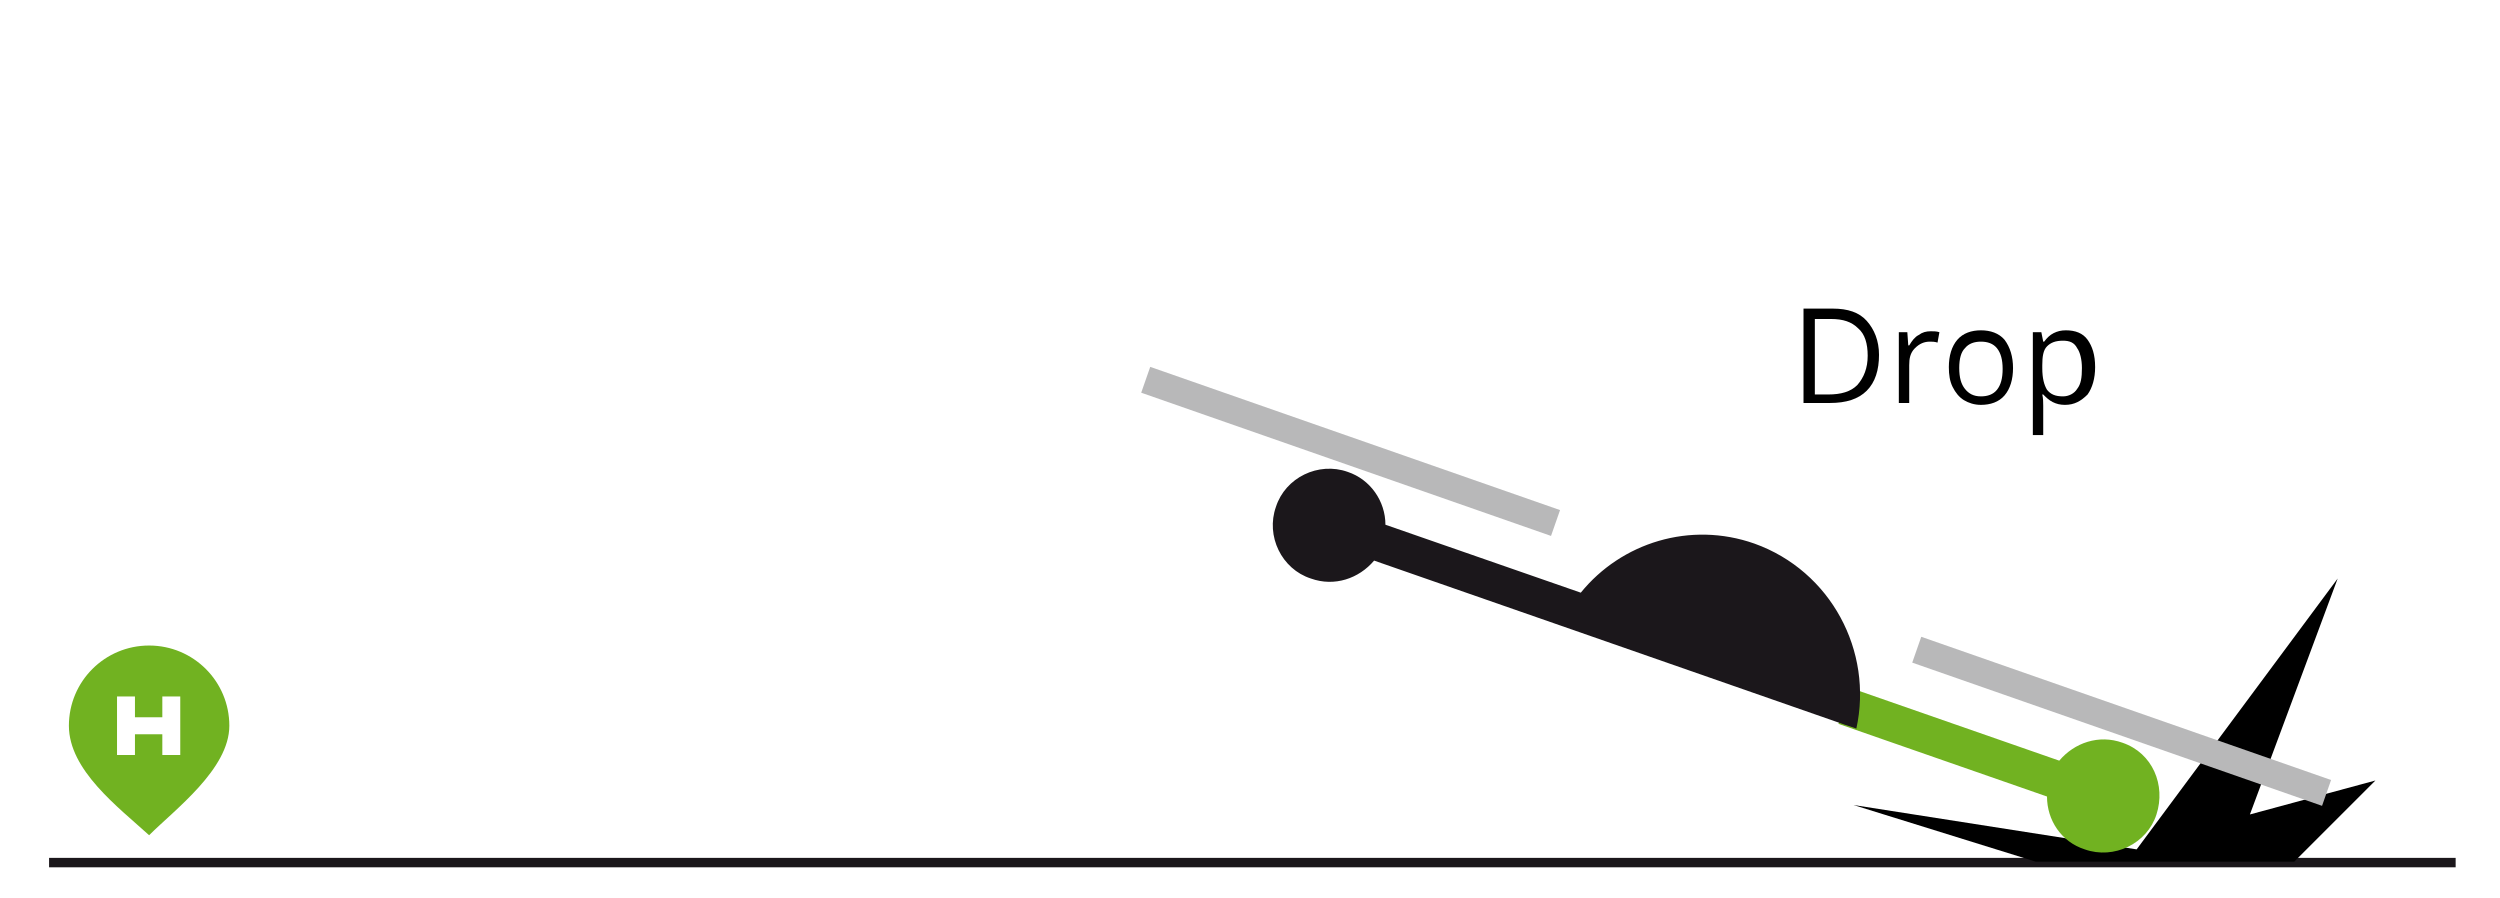
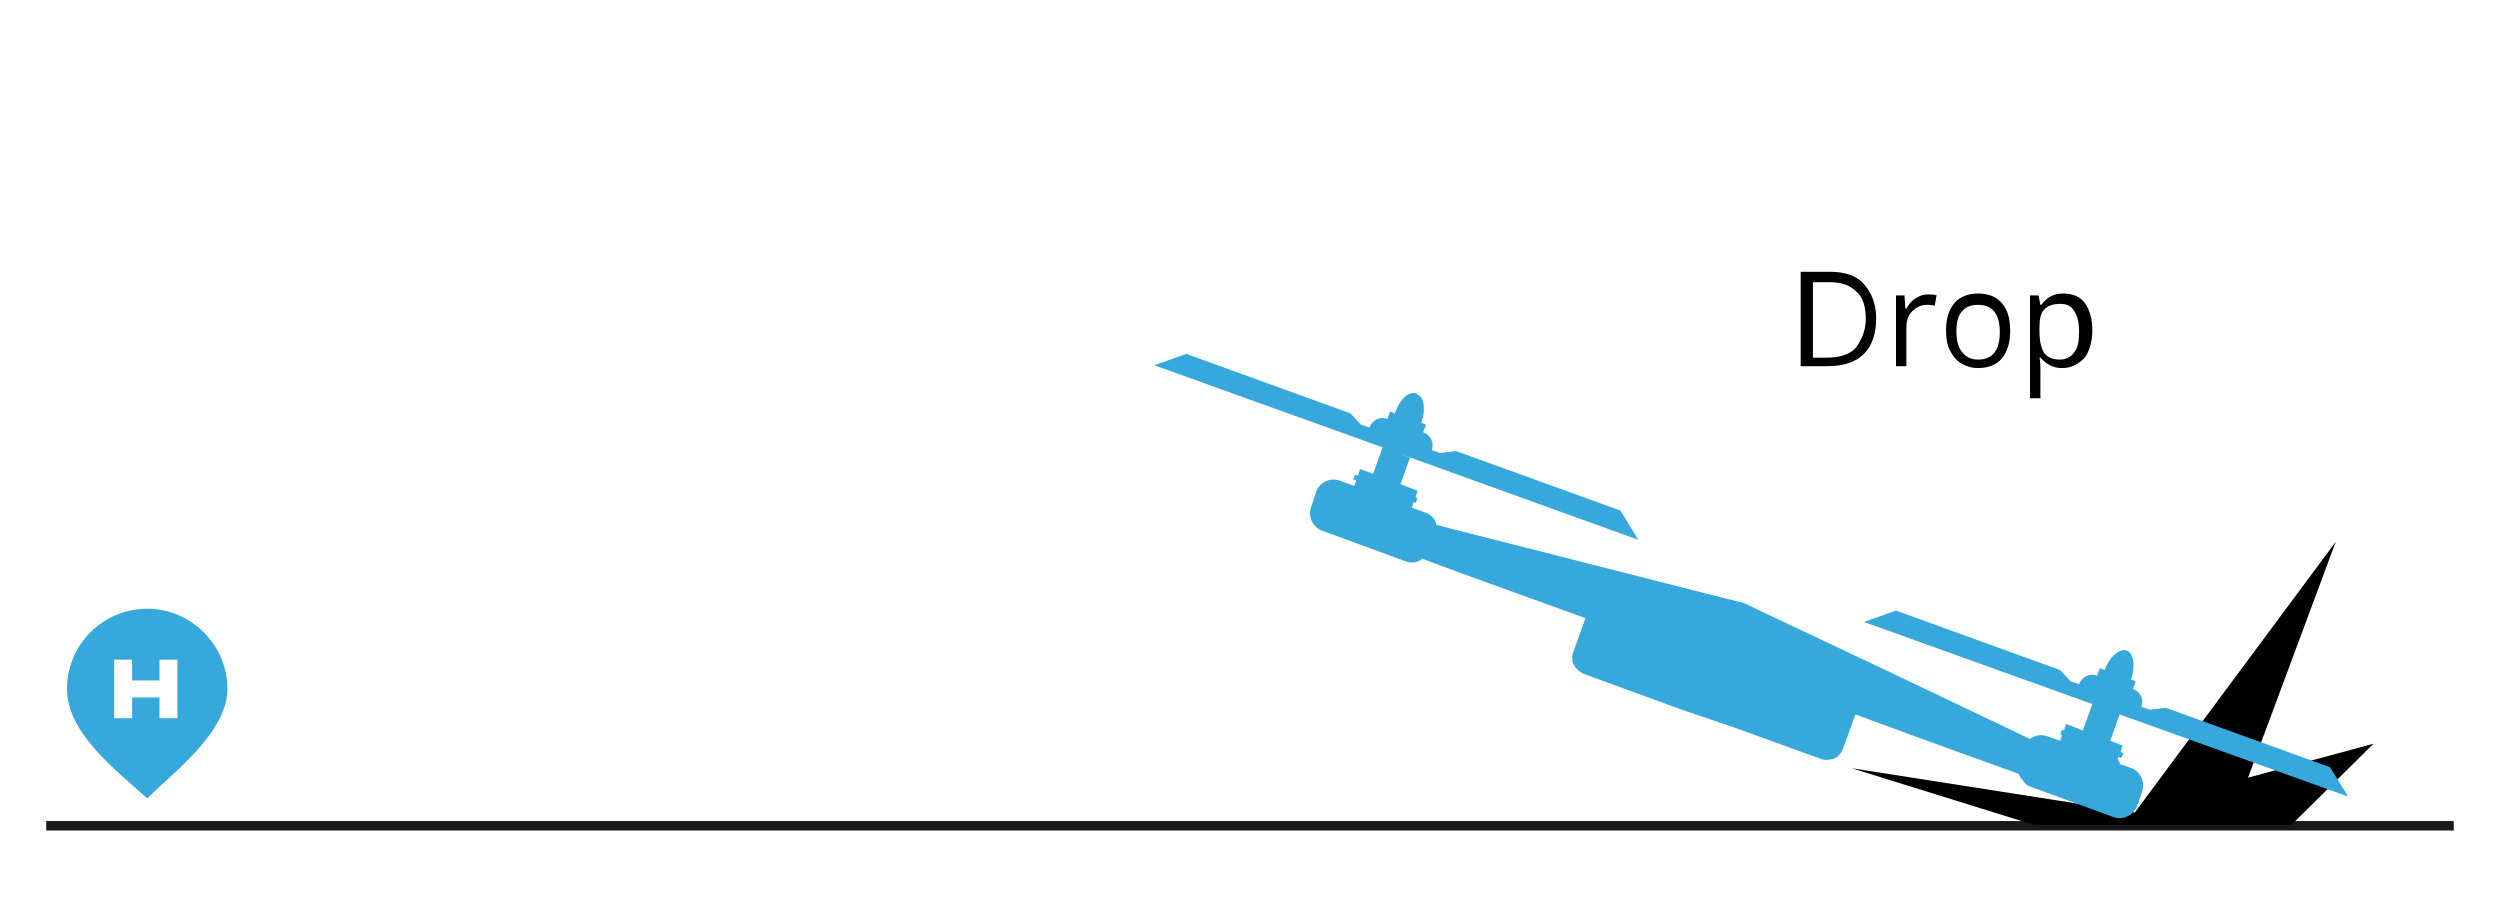
- <svg xmlns="http://www.w3.org/2000/svg" version="1.1" id="Ebene_1" x="0px" y="0px" viewBox="-173 349.9 264.9 95.1" style="enable-background:new -173 349.9 264.9 95.1;" xml:space="preserve">
+ <svg xmlns="http://www.w3.org/2000/svg" version="1.1" id="Ebene_1" x="0px" y="0px" viewBox="-1117 53.9 264.9 95.1" style="enable-background:new -1117 53.9 264.9 95.1;" xml:space="preserve">
  <style type="text/css">
- 	.st0{fill:#71B221;}
+ 	.st0{fill:#37A8DB;}
	.st1{fill:none;}
	.st2{enable-background:new    ;}
	.st3{fill:none;stroke:#1B171B;stroke-miterlimit:10;}
- 	.st4{fill:#1B171B;}
- 	.st5{fill:#B8B8B9;}
</style>
  <g>
-     <path class="st0" d="M-157.2,418.3c-4.7,0-8.5,3.8-8.5,8.5c0,4.7,5.2,8.6,8.5,11.6c2.7-2.7,8.5-7,8.5-11.6   C-148.7,422.1-152.5,418.3-157.2,418.3z M-153.9,429.9h-1.9v-2.2h-2.9v2.2h-1.9v-6.2h1.9v2.2h2.9v-2.2h1.9V429.9z" />
+     <path class="st0" d="M-1101.4,118.4c-4.7,0-8.5,3.8-8.5,8.5c0,4.7,5.2,8.6,8.5,11.6c2.7-2.7,8.5-7,8.5-11.6   C-1092.9,122.2-1096.8,118.4-1101.4,118.4z M-1098.2,130h-1.9v-2.2h-2.9v2.2h-1.9v-6.2h1.9v2.2h2.9v-2.2h1.9V130z" />
    <g>
-       <rect x="16.7" y="382" class="st1" width="67.5" height="13.5" />
+       <rect x="-927.5" y="82.1" class="st1" width="67.5" height="13.5" />
      <g class="st2">
-         <path d="M26.1,387.5c0,1.6-0.4,2.9-1.3,3.8c-0.9,0.9-2.2,1.3-3.9,1.3h-2.8v-10h3.1c1.6,0,2.8,0.4,3.6,1.3S26.1,386,26.1,387.5z      M24.9,387.6c0-1.3-0.3-2.3-1-2.9c-0.7-0.7-1.6-1-2.9-1h-1.7v8h1.4c1.4,0,2.4-0.3,3.1-1C24.5,389.9,24.9,388.9,24.9,387.6z" />
-         <path d="M31.6,385c0.3,0,0.6,0,0.9,0.1l-0.2,1.1c-0.3-0.1-0.6-0.1-0.8-0.1c-0.6,0-1.1,0.2-1.6,0.7s-0.6,1.1-0.6,1.8v4h-1.1v-7.5     h0.9l0.1,1.4h0.1c0.3-0.5,0.6-0.9,1-1.1C30.7,385.1,31.1,385,31.6,385z" />
-         <path d="M40.3,388.9c0,1.2-0.3,2.2-0.9,2.9c-0.6,0.7-1.5,1-2.5,1c-0.7,0-1.3-0.2-1.8-0.5s-0.9-0.8-1.2-1.4     c-0.3-0.6-0.4-1.3-0.4-2.1c0-1.2,0.3-2.2,0.9-2.9c0.6-0.7,1.5-1,2.5-1c1,0,1.9,0.3,2.5,1C40,386.7,40.3,387.7,40.3,388.9z      M34.6,388.9c0,1,0.2,1.7,0.6,2.2s0.9,0.8,1.7,0.8c0.7,0,1.3-0.2,1.7-0.7c0.4-0.5,0.6-1.2,0.6-2.2c0-1-0.2-1.7-0.6-2.2     c-0.4-0.5-1-0.7-1.7-0.7c-0.7,0-1.3,0.2-1.7,0.7C34.8,387.2,34.6,387.9,34.6,388.9z" />
-         <path d="M45.8,392.8c-0.5,0-0.9-0.1-1.3-0.3c-0.4-0.2-0.7-0.5-1-0.8h-0.1c0.1,0.4,0.1,0.9,0.1,1.2v3.1h-1.1v-10.9h0.9l0.2,1h0.1     c0.3-0.4,0.6-0.7,1-0.9c0.4-0.2,0.8-0.3,1.3-0.3c1,0,1.8,0.3,2.3,1s0.8,1.6,0.8,2.9c0,1.2-0.3,2.2-0.8,2.9     C47.5,392.4,46.8,392.8,45.8,392.8z M45.6,386c-0.8,0-1.3,0.2-1.7,0.6s-0.5,1.1-0.5,2v0.3c0,1.1,0.2,1.8,0.5,2.3     c0.4,0.5,0.9,0.7,1.7,0.7c0.6,0,1.2-0.3,1.5-0.8c0.4-0.5,0.5-1.2,0.5-2.2c0-0.9-0.2-1.7-0.5-2.1C46.8,386.2,46.3,386,45.6,386z" />
+         <path d="M-918.2,87.6c0,1.6-0.4,2.9-1.3,3.8c-0.9,0.9-2.2,1.3-3.9,1.3h-2.8v-10h3.1c1.6,0,2.8,0.4,3.6,1.3     S-918.2,86.1-918.2,87.6z M-919.3,87.7c0-1.3-0.3-2.3-1-2.9c-0.7-0.7-1.6-1-2.9-1h-1.7v8h1.4c1.4,0,2.4-0.3,3.1-1     C-919.8,90-919.3,89-919.3,87.7z" />
+         <path d="M-912.7,85.1c0.3,0,0.6,0,0.9,0.1l-0.2,1.1c-0.3-0.1-0.6-0.1-0.8-0.1c-0.6,0-1.1,0.2-1.6,0.7s-0.6,1.1-0.6,1.8v4h-1.1     v-7.5h0.9l0.1,1.4h0.1c0.3-0.5,0.6-0.9,1-1.1C-913.5,85.2-913.2,85.1-912.7,85.1z" />
+         <path d="M-904,89c0,1.2-0.3,2.2-0.9,2.9c-0.6,0.7-1.5,1-2.5,1c-0.7,0-1.3-0.2-1.8-0.5s-0.9-0.8-1.2-1.4c-0.3-0.6-0.4-1.3-0.4-2.1     c0-1.2,0.3-2.2,0.9-2.9c0.6-0.7,1.5-1,2.5-1s1.9,0.3,2.5,1C-904.2,86.8-904,87.8-904,89z M-909.7,89c0,1,0.2,1.7,0.6,2.2     c0.4,0.5,0.9,0.8,1.7,0.8c0.7,0,1.3-0.2,1.7-0.7c0.4-0.5,0.6-1.2,0.6-2.2s-0.2-1.7-0.6-2.2c-0.4-0.5-1-0.7-1.7-0.7     c-0.7,0-1.3,0.2-1.7,0.7C-909.5,87.3-909.7,88-909.7,89z" />
+         <path d="M-898.5,92.9c-0.5,0-0.9-0.1-1.3-0.3c-0.4-0.2-0.7-0.5-1-0.8h-0.1c0.1,0.4,0.1,0.9,0.1,1.2v3.1h-1.1V85.2h0.9l0.2,1h0.1     c0.3-0.4,0.6-0.7,1-0.9c0.4-0.2,0.8-0.3,1.3-0.3c1,0,1.8,0.3,2.3,1s0.8,1.6,0.8,2.9c0,1.2-0.3,2.2-0.8,2.9     C-896.8,92.5-897.5,92.9-898.5,92.9z M-898.7,86.1c-0.8,0-1.3,0.2-1.7,0.6c-0.4,0.4-0.5,1.1-0.5,2V89c0,1.1,0.2,1.8,0.5,2.3     c0.4,0.5,0.9,0.7,1.7,0.7c0.6,0,1.2-0.3,1.5-0.8c0.4-0.5,0.5-1.2,0.5-2.2c0-0.9-0.2-1.7-0.5-2.1C-897.5,86.3-898,86.1-898.7,86.1     z" />
      </g>
-       <line class="st3" x1="-167.8" y1="441.3" x2="87.2" y2="441.3" />
-       <polygon points="78.7,432.6 65.4,436.2 74.7,411.2 53.4,439.9 23.4,435.2 42.7,441.2 70.1,441.2   " />
-       <g>
-         <g>
-           <path class="st0" d="M51.9,428.6c-2.5-0.9-5.1,0-6.7,1.9l-22.1-7.7l-1.3,3.8l22.1,7.7c0,2.5,1.5,4.8,4,5.6      c3.1,1.1,6.6-0.6,7.6-3.7C56.5,433.1,55.1,429.7,51.9,428.6z" />
-           <path class="st4" d="M12.9,407.5c-6.8-2.4-14.1-0.1-18.4,5.2l-20.7-7.2c0-2.5-1.6-4.8-4-5.6c-3.1-1.1-6.6,0.6-7.6,3.7      c-1.1,3.1,0.6,6.6,3.7,7.6c2.5,0.9,5.1,0,6.7-1.9l19.8,6.9l30.1,10.5l1.2,0.4C25.5,418.9,21,410.4,12.9,407.5z" />
-         </g>
-         <rect x="-52.9" y="396.3" transform="matrix(0.944 0.3299 -0.3299 0.944 129.5555 32.1182)" class="st5" width="46" height="2.9" />
-         <rect x="28.8" y="424.9" transform="matrix(0.944 0.3299 -0.3299 0.944 143.564 6.7675)" class="st5" width="46" height="2.9" />
-       </g>
+       <line class="st3" x1="-1112.1" y1="141.4" x2="-857" y2="141.4" />
+       <polygon points="-865.5,132.7 -878.8,136.3 -869.5,111.3 -890.8,140 -920.8,135.3 -901.5,141.3 -874.2,141.3   " />
+       <path class="st0" d="M-933.2,131l9.1,3.3c0.5,0.2,0.9,0.1,1.4,0c0.5-0.2,0.8-0.6,1-1.1l1.3-3.6l6.8,2.5l10.5,3.8    c0,0.1,0,0.1,0.1,0.2c0,0.1,0.1,0.1,0.1,0.2c0,0,0,0,0,0c0,0.1,0.1,0.1,0.1,0.1c0,0,0,0.1,0.1,0.1c0,0.1,0.1,0.1,0.1,0.2    c0,0,0.1,0.1,0.1,0.1c0,0,0.1,0.1,0.1,0.1c0,0,0.1,0.1,0.1,0.1c0,0,0,0,0,0c0,0,0.1,0.1,0.1,0.1c0.1,0,0.1,0.1,0.2,0.1l9,3.3    c1,0.3,2-0.2,2.4-1.1l0.2-0.5l0.1-0.3l0.3-0.9c0.3-1-0.2-2-1.1-2.4l-1.2-0.4l-0.3-0.6l0.1-0.2l0.3,0.1l0.2-0.5l-0.3-0.1l0.2-0.7    l-1.3-0.5l0,0l1-2.8l24.2,8.7l0,0l0,0l-1.9-3.1l-17.4-6.3l-1.7,0.2l-0.9-0.3c0.3-0.8-0.1-1.6-0.9-1.9l0,0l0.3-0.8l-0.5-0.2    c0.5-1.4,0.3-2.8-0.5-3.1c0,0-0.1,0-0.1,0c-0.7-0.1-1.7,0.7-2.2,2.1l-0.5-0.2l-0.3,0.8l0,0c-0.8-0.3-1.6,0.1-1.9,0.9l-0.9-0.3    l-1.1-1.2l-17.4-6.3l-3.4,1.2l24.2,8.7l-1,2.8l-1.8-0.7l-0.2,0.7l-0.2-0.1l-0.2,0.5l0.2,0.1l-0.2,0.6l-1.4-0.5    c-0.6-0.2-1.3-0.1-1.8,0.3l-15.1-7.2l-12.7-6l-2.5-1.2l0,0l0,0l0,0l0,0l-4-1l-5.1-1.3l-22.8-5.8l-0.7-0.2l0,0    c-0.1-0.6-0.6-1.1-1.2-1.3l-1.4-0.5l0.2-0.6l0.2,0.1l0.2-0.5l-0.2-0.1l0.2-0.7l-1.8-0.7l1-2.8l-1.3-0.5l-0.2-0.1l0,0l0.2,0.1l0,0    l0,0l25.5,9.2l-1.9-3.1l-17.4-6.3l-1.7,0.2l-0.9-0.3c0.3-0.8-0.1-1.6-0.9-1.9l0,0l0.3-0.8l-0.5-0.2c0.5-1.4,0.3-2.7-0.4-3    c0,0-0.1,0-0.1-0.1c-0.8-0.3-1.8,0.6-2.3,2.1l-0.5-0.2l-0.3,0.8l0,0c-0.8-0.3-1.6,0.1-1.9,0.9l-0.9-0.3l-1.1-1.2l-17.4-6.3    l-3.4,1.2l0,0l0,0l24.2,8.7l-1,2.8l-1.4-0.5l-0.2,0.7l-0.3-0.1l-0.2,0.5l0.3,0.1l-0.2,0.6l-1.6-0.6c-1-0.3-2,0.2-2.4,1.1l-0.3,0.9    l-0.3,0.9c-0.3,1,0.2,2,1.1,2.4l9,3.3c0.6,0.2,1.3,0.1,1.7-0.3l4.3,1.6l13,4.7l-1.3,3.6c0,0.1,0,0.1-0.1,0.2c0,0,0,0.1,0,0.1    c0,0,0,0.1,0,0.1c0,0,0,0.1,0,0.1c0,0,0,0,0,0c0,0.1,0,0.1,0,0.2c0,0,0,0,0,0c0,0.1,0,0.1,0,0.2l0,0c0,0.2,0.1,0.4,0.2,0.5    c0.2,0.4,0.6,0.7,1,0.9l10.4,3.8" />
    </g>
  </g>
</svg>
